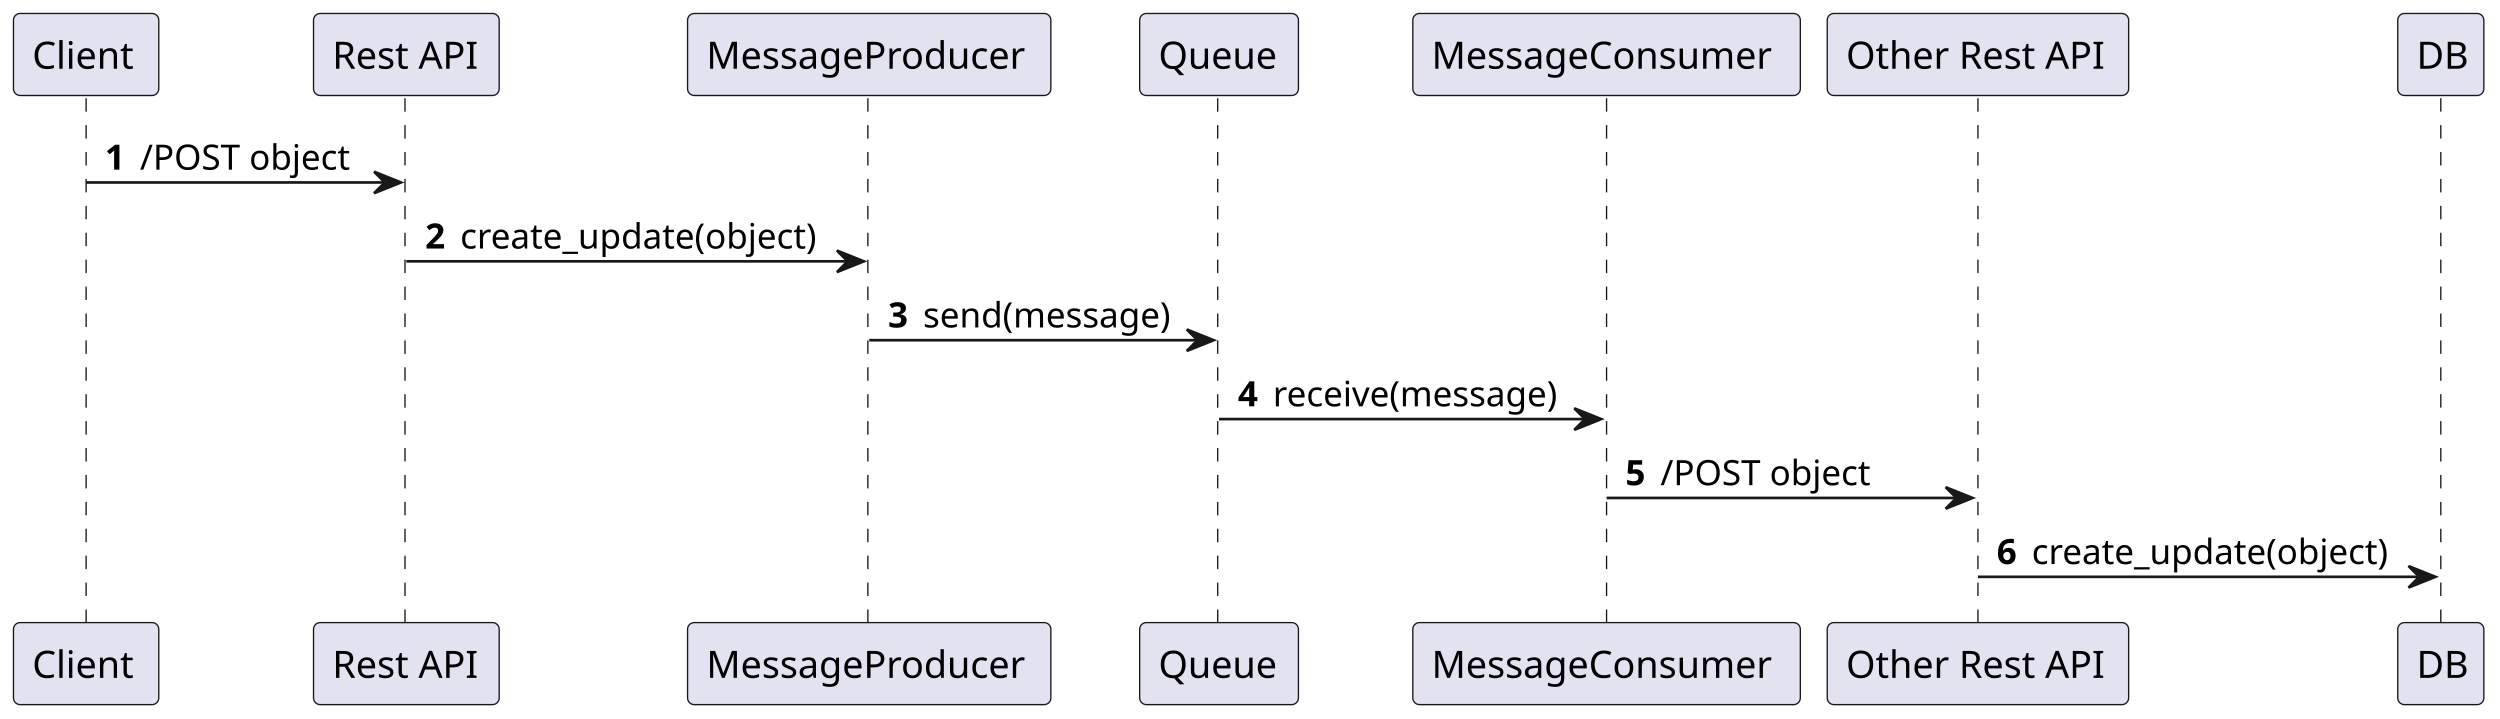
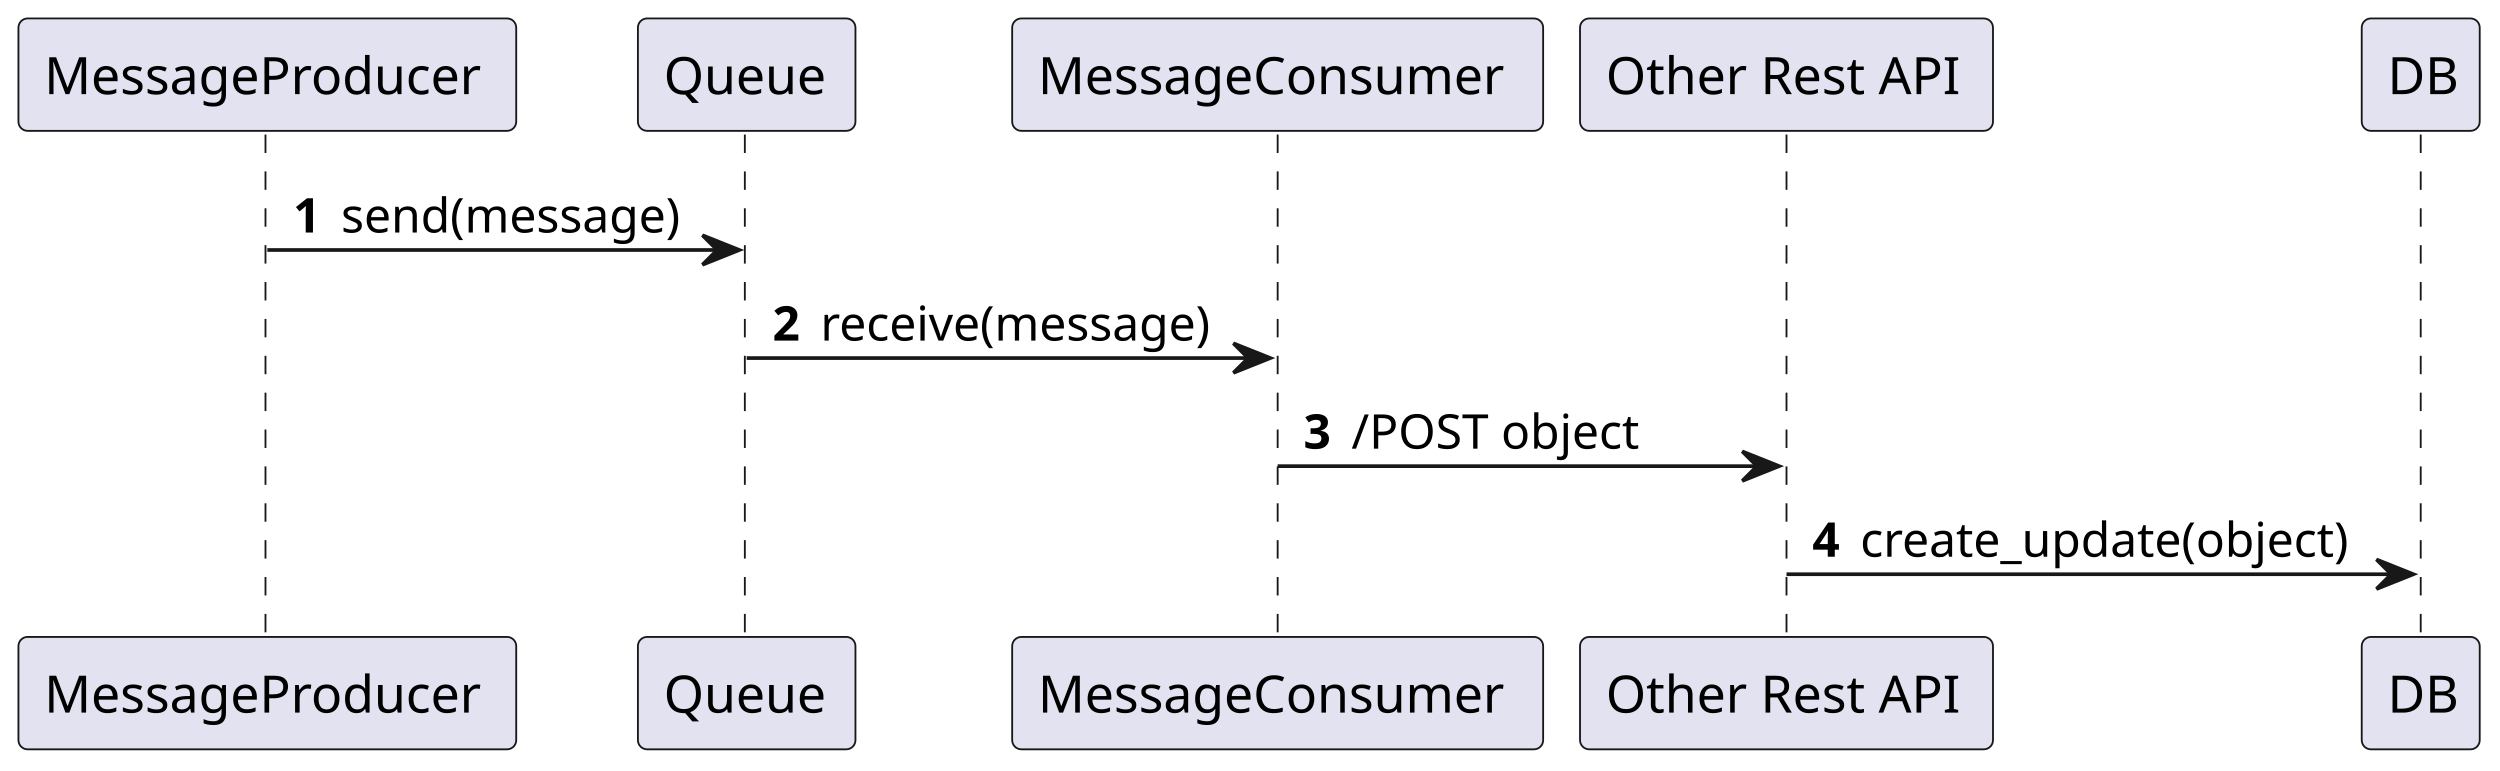
- <svg xmlns="http://www.w3.org/2000/svg" contentStyleType="text/css" height="267px" preserveAspectRatio="none" style="width:929px;height:267px;background:#FFFFFF;" version="1.1" viewBox="0 0 929 267" width="929px" zoomAndPan="magnify">
+ <svg xmlns="http://www.w3.org/2000/svg" contentStyleType="text/css" height="209px" preserveAspectRatio="none" style="width:678px;height:209px;background:#FFFFFF;" version="1.1" viewBox="0 0 678 209" width="678px" zoomAndPan="magnify">
  <defs />
  <g>
-     <line style="stroke:#181818;stroke-width:0.5;stroke-dasharray:5.0,5.0;" x1="32" x2="32" y1="36.488" y2="232.352" />
-     <line style="stroke:#181818;stroke-width:0.5;stroke-dasharray:5.0,5.0;" x1="150.5" x2="150.5" y1="36.488" y2="232.352" />
-     <line style="stroke:#181818;stroke-width:0.5;stroke-dasharray:5.0,5.0;" x1="322.5" x2="322.5" y1="36.488" y2="232.352" />
-     <line style="stroke:#181818;stroke-width:0.5;stroke-dasharray:5.0,5.0;" x1="452.5" x2="452.5" y1="36.488" y2="232.352" />
-     <line style="stroke:#181818;stroke-width:0.5;stroke-dasharray:5.0,5.0;" x1="597" x2="597" y1="36.488" y2="232.352" />
-     <line style="stroke:#181818;stroke-width:0.5;stroke-dasharray:5.0,5.0;" x1="735" x2="735" y1="36.488" y2="232.352" />
-     <line style="stroke:#181818;stroke-width:0.5;stroke-dasharray:5.0,5.0;" x1="907" x2="907" y1="36.488" y2="232.352" />
-     <rect fill="#E2E2F0" height="30.488" rx="2.5" ry="2.5" style="stroke:#181818;stroke-width:0.5;" width="54" x="5" y="5" />
-     <text fill="#000000" font-family="sans-serif" font-size="14" lengthAdjust="spacing" textLength="40" x="12" y="25.535">Client</text>
-     <rect fill="#E2E2F0" height="30.488" rx="2.5" ry="2.5" style="stroke:#181818;stroke-width:0.5;" width="54" x="5" y="231.352" />
-     <text fill="#000000" font-family="sans-serif" font-size="14" lengthAdjust="spacing" textLength="40" x="12" y="251.887">Client</text>
-     <rect fill="#E2E2F0" height="30.488" rx="2.5" ry="2.5" style="stroke:#181818;stroke-width:0.5;" width="69" x="116.5" y="5" />
-     <text fill="#000000" font-family="sans-serif" font-size="14" lengthAdjust="spacing" textLength="55" x="123.5" y="25.535">Rest API</text>
-     <rect fill="#E2E2F0" height="30.488" rx="2.5" ry="2.5" style="stroke:#181818;stroke-width:0.5;" width="69" x="116.5" y="231.352" />
-     <text fill="#000000" font-family="sans-serif" font-size="14" lengthAdjust="spacing" textLength="55" x="123.5" y="251.887">Rest API</text>
-     <rect fill="#E2E2F0" height="30.488" rx="2.5" ry="2.5" style="stroke:#181818;stroke-width:0.5;" width="135" x="255.5" y="5" />
-     <text fill="#000000" font-family="sans-serif" font-size="14" lengthAdjust="spacing" textLength="121" x="262.5" y="25.535">MessageProducer</text>
-     <rect fill="#E2E2F0" height="30.488" rx="2.5" ry="2.5" style="stroke:#181818;stroke-width:0.5;" width="135" x="255.5" y="231.352" />
-     <text fill="#000000" font-family="sans-serif" font-size="14" lengthAdjust="spacing" textLength="121" x="262.5" y="251.887">MessageProducer</text>
-     <rect fill="#E2E2F0" height="30.488" rx="2.5" ry="2.5" style="stroke:#181818;stroke-width:0.5;" width="59" x="423.5" y="5" />
-     <text fill="#000000" font-family="sans-serif" font-size="14" lengthAdjust="spacing" textLength="45" x="430.5" y="25.535">Queue</text>
-     <rect fill="#E2E2F0" height="30.488" rx="2.5" ry="2.5" style="stroke:#181818;stroke-width:0.5;" width="59" x="423.5" y="231.352" />
-     <text fill="#000000" font-family="sans-serif" font-size="14" lengthAdjust="spacing" textLength="45" x="430.5" y="251.887">Queue</text>
-     <rect fill="#E2E2F0" height="30.488" rx="2.5" ry="2.5" style="stroke:#181818;stroke-width:0.5;" width="144" x="525" y="5" />
-     <text fill="#000000" font-family="sans-serif" font-size="14" lengthAdjust="spacing" textLength="130" x="532" y="25.535">MessageConsumer</text>
-     <rect fill="#E2E2F0" height="30.488" rx="2.5" ry="2.5" style="stroke:#181818;stroke-width:0.5;" width="144" x="525" y="231.352" />
-     <text fill="#000000" font-family="sans-serif" font-size="14" lengthAdjust="spacing" textLength="130" x="532" y="251.887">MessageConsumer</text>
-     <rect fill="#E2E2F0" height="30.488" rx="2.5" ry="2.5" style="stroke:#181818;stroke-width:0.5;" width="112" x="679" y="5" />
-     <text fill="#000000" font-family="sans-serif" font-size="14" lengthAdjust="spacing" textLength="98" x="686" y="25.535">Other Rest API</text>
-     <rect fill="#E2E2F0" height="30.488" rx="2.5" ry="2.5" style="stroke:#181818;stroke-width:0.5;" width="112" x="679" y="231.352" />
-     <text fill="#000000" font-family="sans-serif" font-size="14" lengthAdjust="spacing" textLength="98" x="686" y="251.887">Other Rest API</text>
-     <rect fill="#E2E2F0" height="30.488" rx="2.5" ry="2.5" style="stroke:#181818;stroke-width:0.5;" width="32" x="891" y="5" />
-     <text fill="#000000" font-family="sans-serif" font-size="14" lengthAdjust="spacing" textLength="18" x="898" y="25.535">DB</text>
-     <rect fill="#E2E2F0" height="30.488" rx="2.5" ry="2.5" style="stroke:#181818;stroke-width:0.5;" width="32" x="891" y="231.352" />
-     <text fill="#000000" font-family="sans-serif" font-size="14" lengthAdjust="spacing" textLength="18" x="898" y="251.887">DB</text>
-     <polygon fill="#181818" points="139,63.799,149,67.799,139,71.799,143,67.799" style="stroke:#181818;stroke-width:1.0;" />
-     <line style="stroke:#181818;stroke-width:1.0;" x1="32" x2="145" y1="67.799" y2="67.799" />
-     <text fill="#000000" font-family="sans-serif" font-size="13" font-weight="bold" lengthAdjust="spacing" textLength="9" x="39" y="63.057">1</text>
-     <text fill="#000000" font-family="sans-serif" font-size="13" lengthAdjust="spacing" textLength="82" x="52" y="63.057">/POST object</text>
-     <polygon fill="#181818" points="311,93.109,321,97.109,311,101.109,315,97.109" style="stroke:#181818;stroke-width:1.0;" />
-     <line style="stroke:#181818;stroke-width:1.0;" x1="151" x2="317" y1="97.109" y2="97.109" />
-     <text fill="#000000" font-family="sans-serif" font-size="13" font-weight="bold" lengthAdjust="spacing" textLength="9" x="158" y="92.367">2</text>
-     <text fill="#000000" font-family="sans-serif" font-size="13" lengthAdjust="spacing" textLength="135" x="171" y="92.367">create_update(object)</text>
-     <polygon fill="#181818" points="441,122.42,451,126.42,441,130.42,445,126.42" style="stroke:#181818;stroke-width:1.0;" />
-     <line style="stroke:#181818;stroke-width:1.0;" x1="323" x2="447" y1="126.42" y2="126.42" />
-     <text fill="#000000" font-family="sans-serif" font-size="13" font-weight="bold" lengthAdjust="spacing" textLength="9" x="330" y="121.678">3</text>
-     <text fill="#000000" font-family="sans-serif" font-size="13" lengthAdjust="spacing" textLength="93" x="343" y="121.678">send(message)</text>
-     <polygon fill="#181818" points="585,151.731,595,155.731,585,159.731,589,155.731" style="stroke:#181818;stroke-width:1.0;" />
-     <line style="stroke:#181818;stroke-width:1.0;" x1="453" x2="591" y1="155.731" y2="155.731" />
-     <text fill="#000000" font-family="sans-serif" font-size="13" font-weight="bold" lengthAdjust="spacing" textLength="9" x="460" y="150.988">4</text>
-     <text fill="#000000" font-family="sans-serif" font-size="13" lengthAdjust="spacing" textLength="107" x="473" y="150.988">receive(message)</text>
-     <polygon fill="#181818" points="723,181.041,733,185.041,723,189.041,727,185.041" style="stroke:#181818;stroke-width:1.0;" />
-     <line style="stroke:#181818;stroke-width:1.0;" x1="597" x2="729" y1="185.041" y2="185.041" />
-     <text fill="#000000" font-family="sans-serif" font-size="13" font-weight="bold" lengthAdjust="spacing" textLength="9" x="604" y="180.299">5</text>
-     <text fill="#000000" font-family="sans-serif" font-size="13" lengthAdjust="spacing" textLength="82" x="617" y="180.299">/POST object</text>
-     <polygon fill="#181818" points="895,210.352,905,214.352,895,218.352,899,214.352" style="stroke:#181818;stroke-width:1.0;" />
-     <line style="stroke:#181818;stroke-width:1.0;" x1="735" x2="901" y1="214.352" y2="214.352" />
-     <text fill="#000000" font-family="sans-serif" font-size="13" font-weight="bold" lengthAdjust="spacing" textLength="9" x="742" y="209.609">6</text>
-     <text fill="#000000" font-family="sans-serif" font-size="13" lengthAdjust="spacing" textLength="135" x="755" y="209.609">create_update(object)</text>
+     <line style="stroke:#181818;stroke-width:0.5;stroke-dasharray:5.0,5.0;" x1="72" x2="72" y1="36.488" y2="173.731" />
+     <line style="stroke:#181818;stroke-width:0.5;stroke-dasharray:5.0,5.0;" x1="202" x2="202" y1="36.488" y2="173.731" />
+     <line style="stroke:#181818;stroke-width:0.5;stroke-dasharray:5.0,5.0;" x1="346.5" x2="346.5" y1="36.488" y2="173.731" />
+     <line style="stroke:#181818;stroke-width:0.5;stroke-dasharray:5.0,5.0;" x1="484.5" x2="484.5" y1="36.488" y2="173.731" />
+     <line style="stroke:#181818;stroke-width:0.5;stroke-dasharray:5.0,5.0;" x1="656.5" x2="656.5" y1="36.488" y2="173.731" />
+     <rect fill="#E2E2F0" height="30.488" rx="2.5" ry="2.5" style="stroke:#181818;stroke-width:0.5;" width="135" x="5" y="5" />
+     <text fill="#000000" font-family="sans-serif" font-size="14" lengthAdjust="spacing" textLength="121" x="12" y="25.535">MessageProducer</text>
+     <rect fill="#E2E2F0" height="30.488" rx="2.5" ry="2.5" style="stroke:#181818;stroke-width:0.5;" width="135" x="5" y="172.731" />
+     <text fill="#000000" font-family="sans-serif" font-size="14" lengthAdjust="spacing" textLength="121" x="12" y="193.266">MessageProducer</text>
+     <rect fill="#E2E2F0" height="30.488" rx="2.5" ry="2.5" style="stroke:#181818;stroke-width:0.5;" width="59" x="173" y="5" />
+     <text fill="#000000" font-family="sans-serif" font-size="14" lengthAdjust="spacing" textLength="45" x="180" y="25.535">Queue</text>
+     <rect fill="#E2E2F0" height="30.488" rx="2.5" ry="2.5" style="stroke:#181818;stroke-width:0.5;" width="59" x="173" y="172.731" />
+     <text fill="#000000" font-family="sans-serif" font-size="14" lengthAdjust="spacing" textLength="45" x="180" y="193.266">Queue</text>
+     <rect fill="#E2E2F0" height="30.488" rx="2.5" ry="2.5" style="stroke:#181818;stroke-width:0.5;" width="144" x="274.5" y="5" />
+     <text fill="#000000" font-family="sans-serif" font-size="14" lengthAdjust="spacing" textLength="130" x="281.5" y="25.535">MessageConsumer</text>
+     <rect fill="#E2E2F0" height="30.488" rx="2.5" ry="2.5" style="stroke:#181818;stroke-width:0.5;" width="144" x="274.5" y="172.731" />
+     <text fill="#000000" font-family="sans-serif" font-size="14" lengthAdjust="spacing" textLength="130" x="281.5" y="193.266">MessageConsumer</text>
+     <rect fill="#E2E2F0" height="30.488" rx="2.5" ry="2.5" style="stroke:#181818;stroke-width:0.5;" width="112" x="428.5" y="5" />
+     <text fill="#000000" font-family="sans-serif" font-size="14" lengthAdjust="spacing" textLength="98" x="435.5" y="25.535">Other Rest API</text>
+     <rect fill="#E2E2F0" height="30.488" rx="2.5" ry="2.5" style="stroke:#181818;stroke-width:0.5;" width="112" x="428.5" y="172.731" />
+     <text fill="#000000" font-family="sans-serif" font-size="14" lengthAdjust="spacing" textLength="98" x="435.5" y="193.266">Other Rest API</text>
+     <rect fill="#E2E2F0" height="30.488" rx="2.5" ry="2.5" style="stroke:#181818;stroke-width:0.5;" width="32" x="640.5" y="5" />
+     <text fill="#000000" font-family="sans-serif" font-size="14" lengthAdjust="spacing" textLength="18" x="647.5" y="25.535">DB</text>
+     <rect fill="#E2E2F0" height="30.488" rx="2.5" ry="2.5" style="stroke:#181818;stroke-width:0.5;" width="32" x="640.5" y="172.731" />
+     <text fill="#000000" font-family="sans-serif" font-size="14" lengthAdjust="spacing" textLength="18" x="647.5" y="193.266">DB</text>
+     <polygon fill="#181818" points="190.5,63.799,200.5,67.799,190.5,71.799,194.5,67.799" style="stroke:#181818;stroke-width:1.0;" />
+     <line style="stroke:#181818;stroke-width:1.0;" x1="72.5" x2="196.5" y1="67.799" y2="67.799" />
+     <text fill="#000000" font-family="sans-serif" font-size="13" font-weight="bold" lengthAdjust="spacing" textLength="9" x="79.5" y="63.057">1</text>
+     <text fill="#000000" font-family="sans-serif" font-size="13" lengthAdjust="spacing" textLength="93" x="92.5" y="63.057">send(message)</text>
+     <polygon fill="#181818" points="334.5,93.109,344.5,97.109,334.5,101.109,338.5,97.109" style="stroke:#181818;stroke-width:1.0;" />
+     <line style="stroke:#181818;stroke-width:1.0;" x1="202.5" x2="340.5" y1="97.109" y2="97.109" />
+     <text fill="#000000" font-family="sans-serif" font-size="13" font-weight="bold" lengthAdjust="spacing" textLength="9" x="209.5" y="92.367">2</text>
+     <text fill="#000000" font-family="sans-serif" font-size="13" lengthAdjust="spacing" textLength="107" x="222.5" y="92.367">receive(message)</text>
+     <polygon fill="#181818" points="472.5,122.42,482.5,126.42,472.5,130.42,476.5,126.42" style="stroke:#181818;stroke-width:1.0;" />
+     <line style="stroke:#181818;stroke-width:1.0;" x1="346.5" x2="478.5" y1="126.42" y2="126.42" />
+     <text fill="#000000" font-family="sans-serif" font-size="13" font-weight="bold" lengthAdjust="spacing" textLength="9" x="353.5" y="121.678">3</text>
+     <text fill="#000000" font-family="sans-serif" font-size="13" lengthAdjust="spacing" textLength="82" x="366.5" y="121.678">/POST object</text>
+     <polygon fill="#181818" points="644.5,151.731,654.5,155.731,644.5,159.731,648.5,155.731" style="stroke:#181818;stroke-width:1.0;" />
+     <line style="stroke:#181818;stroke-width:1.0;" x1="484.5" x2="650.5" y1="155.731" y2="155.731" />
+     <text fill="#000000" font-family="sans-serif" font-size="13" font-weight="bold" lengthAdjust="spacing" textLength="9" x="491.5" y="150.988">4</text>
+     <text fill="#000000" font-family="sans-serif" font-size="13" lengthAdjust="spacing" textLength="135" x="504.5" y="150.988">create_update(object)</text>
  </g>
</svg>
